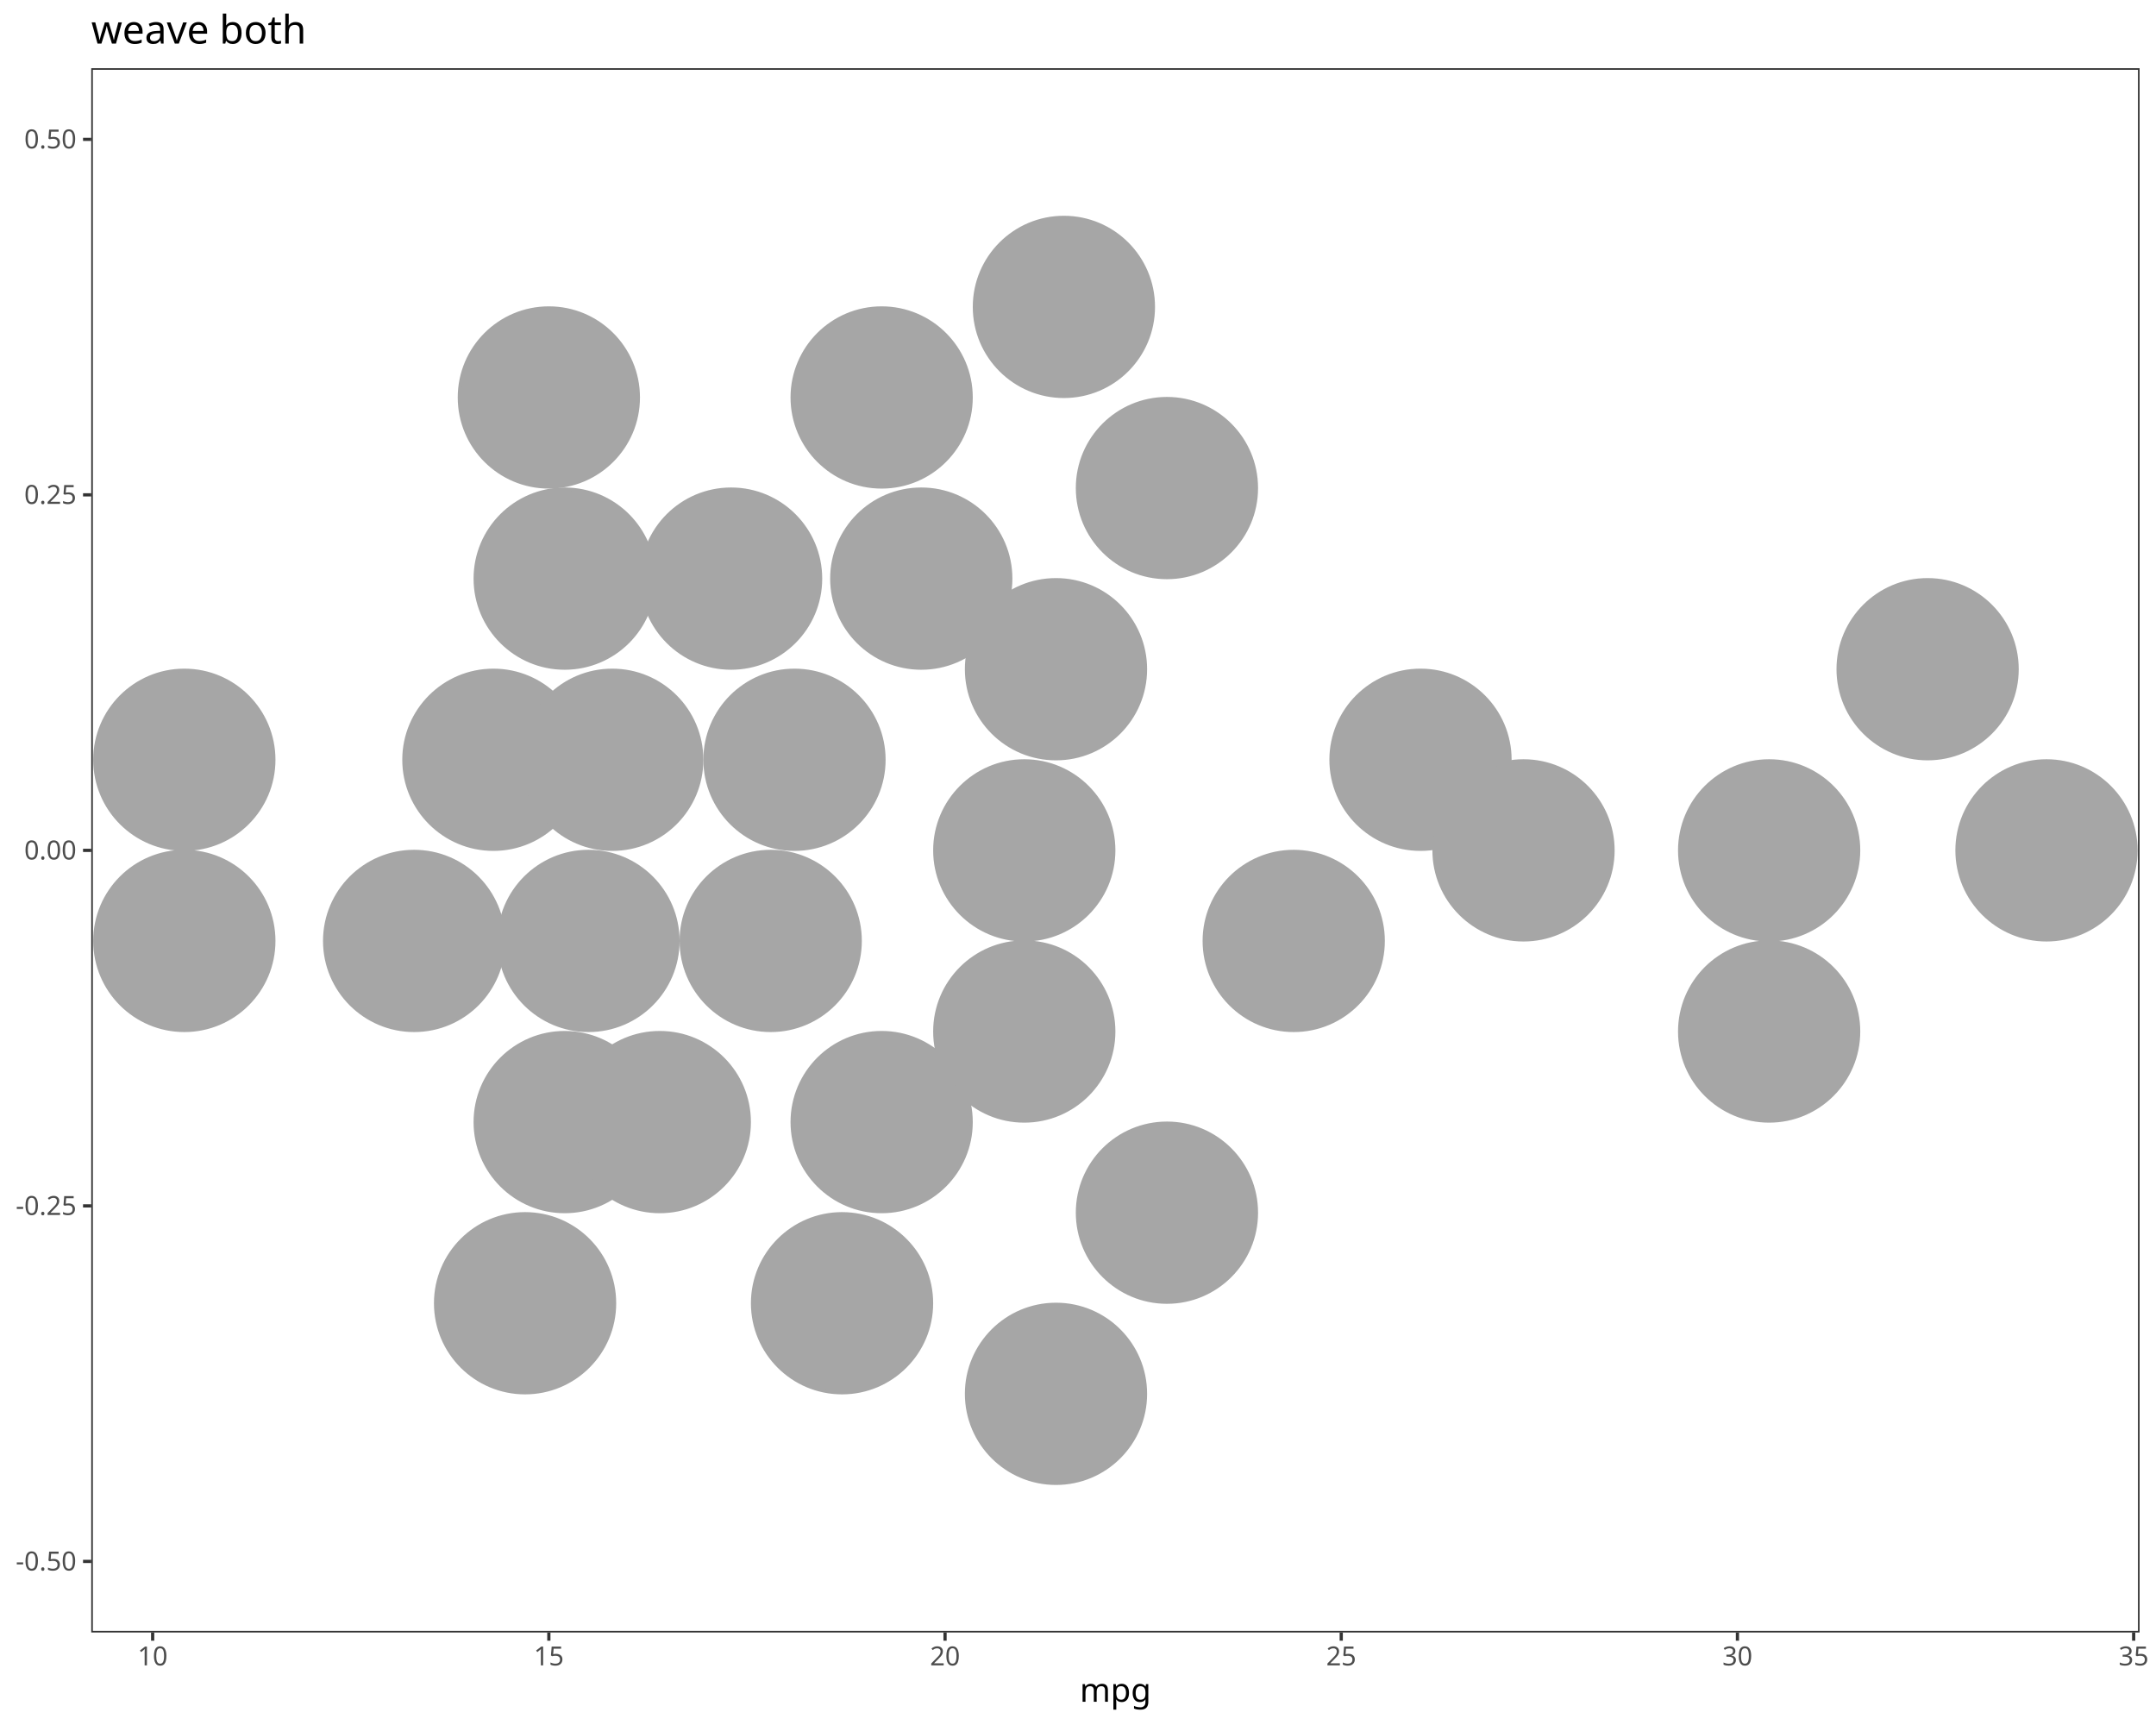
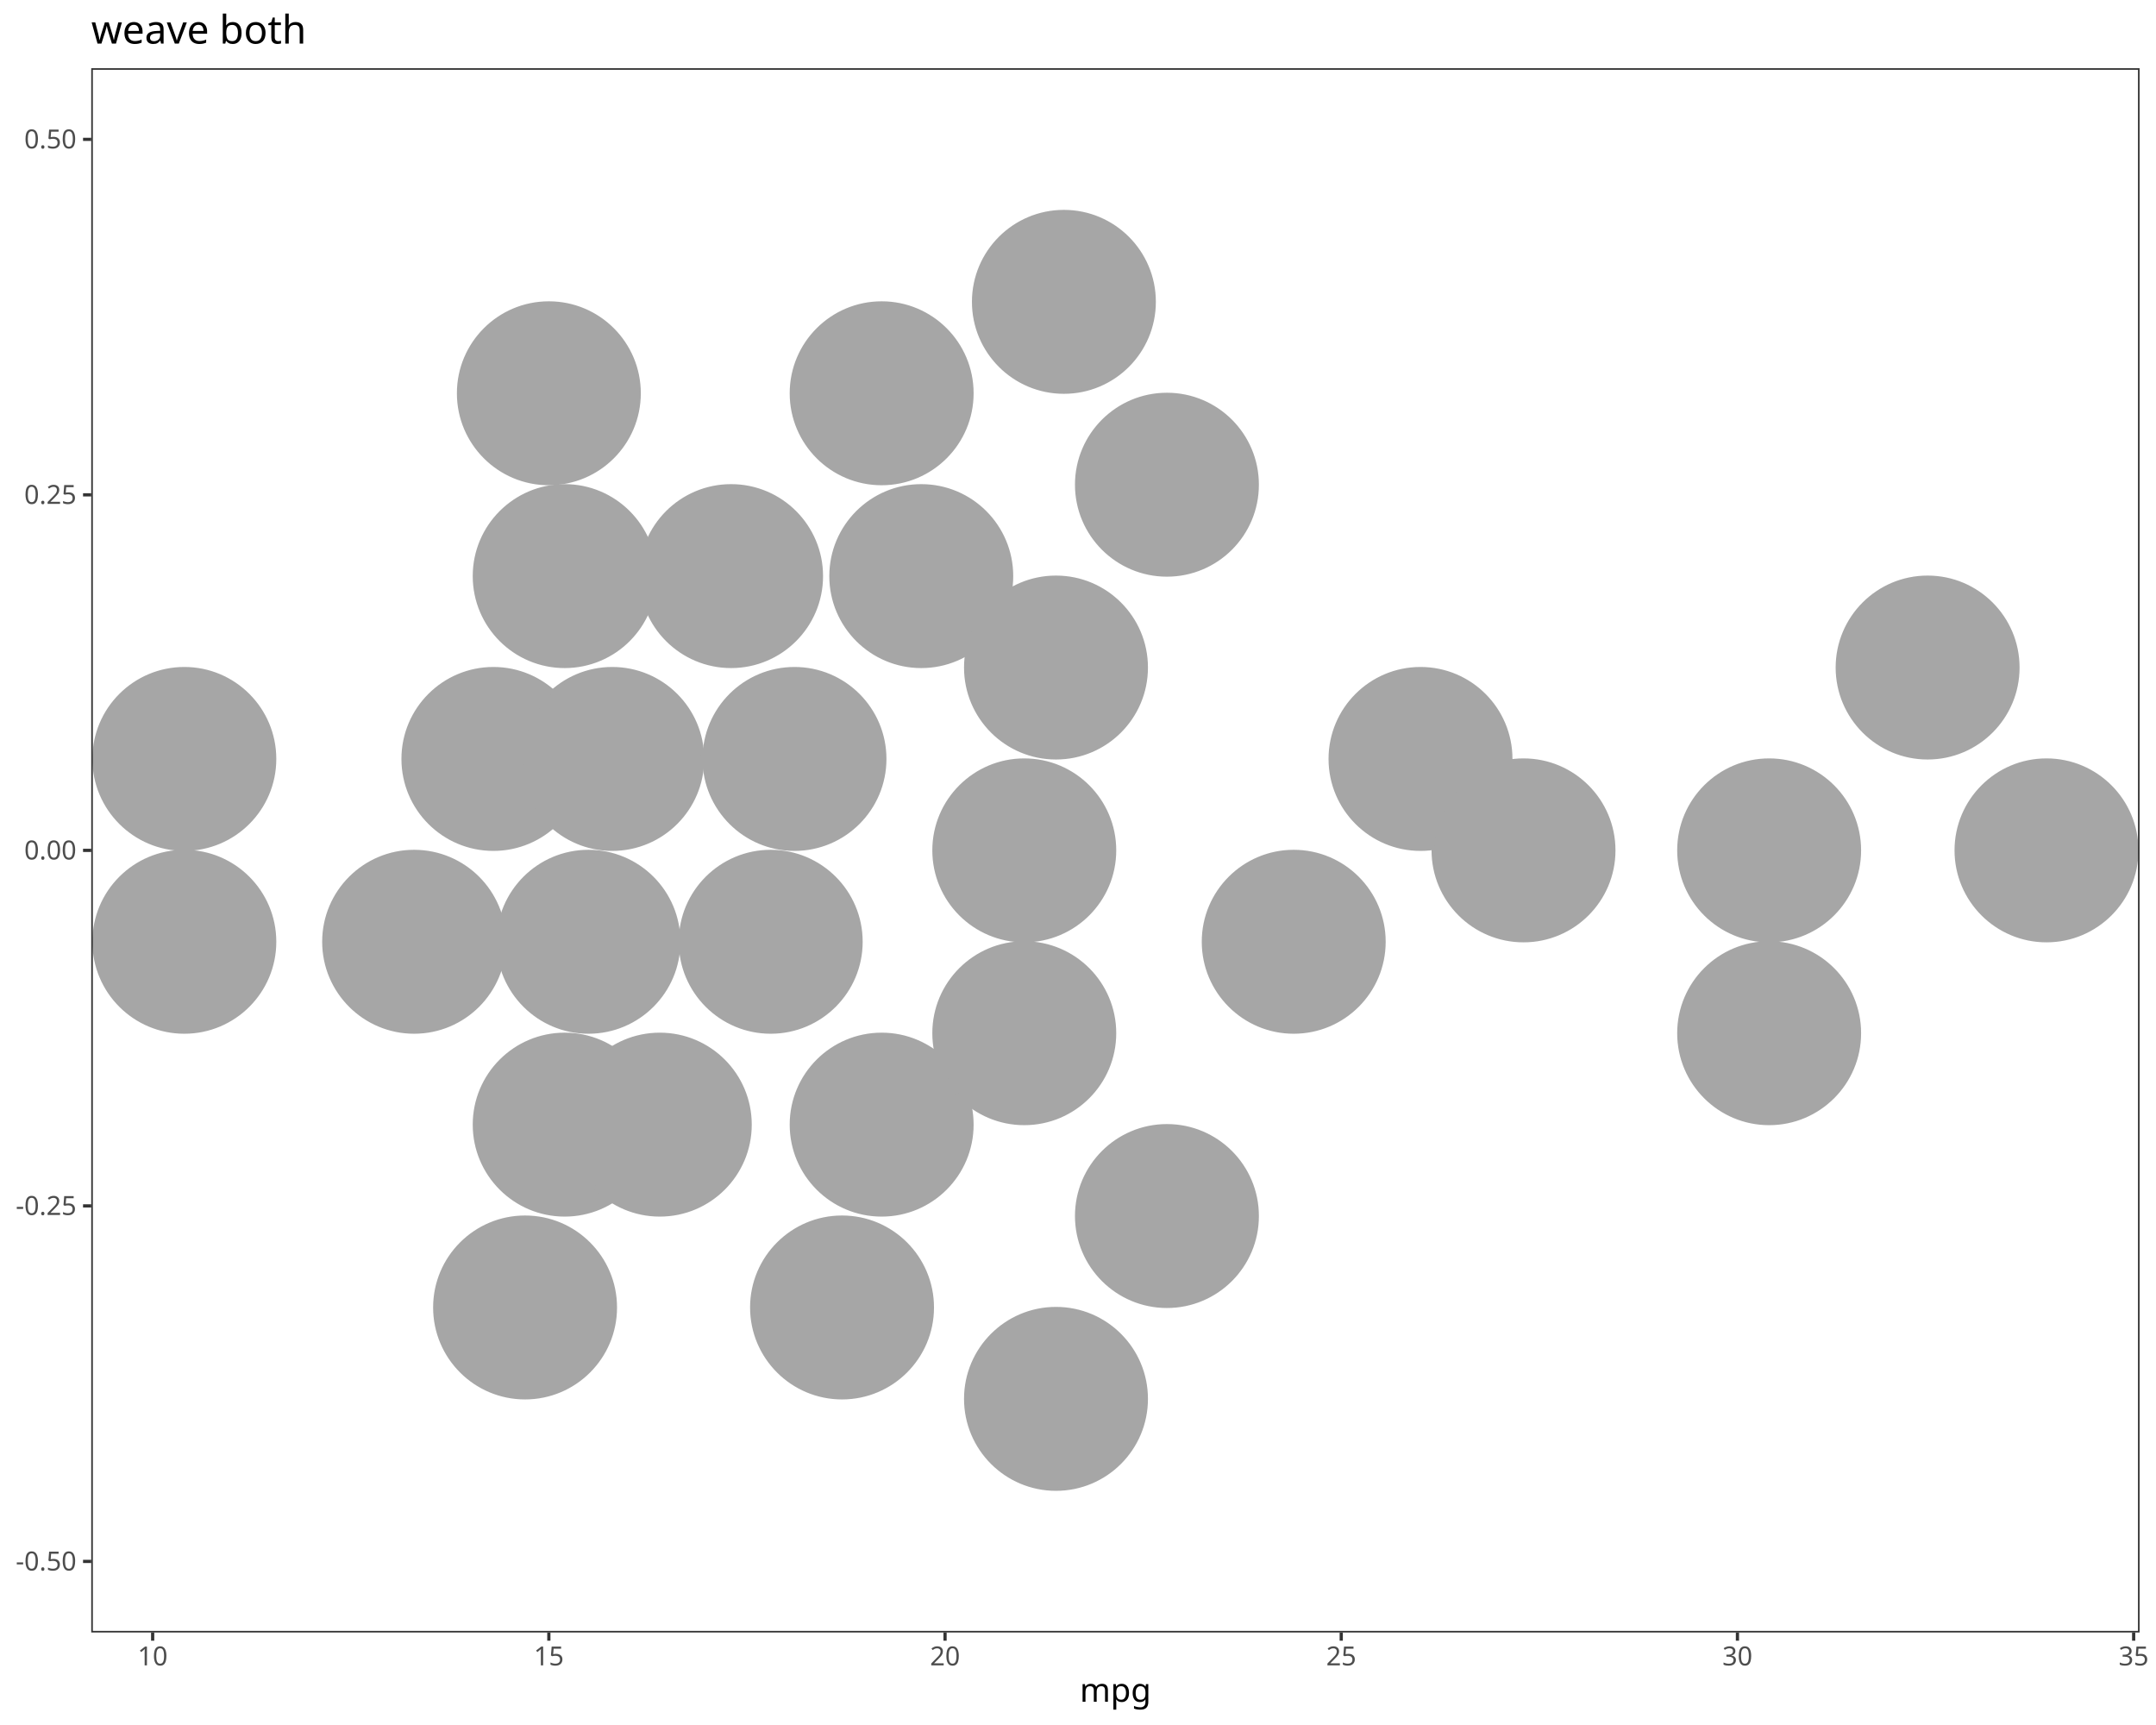
<svg xmlns="http://www.w3.org/2000/svg" class="svglite" data-engine-version="2.0" width="720.00pt" height="576.00pt" viewBox="0 0 720.00 576.00">
  <defs>
    <style type="text/css">
    .svglite line, .svglite polyline, .svglite polygon, .svglite path, .svglite rect, .svglite circle {
      fill: none;
      stroke: #000000;
      stroke-linecap: round;
      stroke-linejoin: round;
      stroke-miterlimit: 10.00;
    }
  </style>
  </defs>
  <rect width="100%" height="100%" style="stroke: none; fill: #FFFFFF;" />
  <defs>
    <clipPath id="cpMC4wMHw3MjAuMDB8MC4wMHw1NzYuMDA=">
      <rect x="0.00" y="0.00" width="720.00" height="576.00" />
    </clipPath>
  </defs>
  <g clip-path="url(#cpMC4wMHw3MjAuMDB8MC4wMHw1NzYuMDA=)">
    <rect x="0.00" y="0.00" width="720.00" height="576.00" style="stroke-width: 1.07; stroke: #FFFFFF; fill: #FFFFFF;" />
  </g>
  <defs>
    <clipPath id="cpMzAuNDd8NzE0LjUyfDIyLjc4fDU0NS4xMQ==">
      <rect x="30.47" y="22.78" width="684.05" height="522.33" />
    </clipPath>
  </defs>
  <g clip-path="url(#cpMzAuNDd8NzE0LjUyfDIyLjc4fDU0NS4xMQ==)">
    <rect x="30.47" y="22.78" width="684.05" height="522.33" style="stroke-width: 1.07; stroke: none; fill: #FFFFFF;" />
-     <circle cx="61.56" cy="314.19" r="29.90" style="stroke-width: 1.06; stroke: #A6A6A6; fill: #A6A6A6;" />
-     <circle cx="61.56" cy="253.70" r="29.90" style="stroke-width: 1.06; stroke: #A6A6A6; fill: #A6A6A6;" />
-     <circle cx="138.30" cy="314.19" r="29.90" style="stroke-width: 1.06; stroke: #A6A6A6; fill: #A6A6A6;" />
-     <circle cx="164.77" cy="253.70" r="29.90" style="stroke-width: 1.06; stroke: #A6A6A6; fill: #A6A6A6;" />
-     <circle cx="175.35" cy="435.17" r="29.90" style="stroke-width: 1.06; stroke: #A6A6A6; fill: #A6A6A6;" />
-     <circle cx="183.29" cy="132.72" r="29.90" style="stroke-width: 1.06; stroke: #A6A6A6; fill: #A6A6A6;" />
-     <circle cx="188.58" cy="374.68" r="29.90" style="stroke-width: 1.06; stroke: #A6A6A6; fill: #A6A6A6;" />
-     <circle cx="188.58" cy="193.21" r="29.90" style="stroke-width: 1.06; stroke: #A6A6A6; fill: #A6A6A6;" />
-     <circle cx="196.52" cy="314.19" r="29.90" style="stroke-width: 1.06; stroke: #A6A6A6; fill: #A6A6A6;" />
-     <circle cx="204.46" cy="253.70" r="29.90" style="stroke-width: 1.06; stroke: #A6A6A6; fill: #A6A6A6;" />
-     <circle cx="220.34" cy="374.68" r="29.90" style="stroke-width: 1.06; stroke: #A6A6A6; fill: #A6A6A6;" />
-     <circle cx="244.15" cy="193.21" r="29.90" style="stroke-width: 1.06; stroke: #A6A6A6; fill: #A6A6A6;" />
-     <circle cx="257.38" cy="314.19" r="29.90" style="stroke-width: 1.06; stroke: #A6A6A6; fill: #A6A6A6;" />
-     <circle cx="265.32" cy="253.70" r="29.90" style="stroke-width: 1.06; stroke: #A6A6A6; fill: #A6A6A6;" />
-     <circle cx="281.20" cy="435.17" r="29.90" style="stroke-width: 1.06; stroke: #A6A6A6; fill: #A6A6A6;" />
-     <circle cx="294.43" cy="132.72" r="29.90" style="stroke-width: 1.06; stroke: #A6A6A6; fill: #A6A6A6;" />
-     <circle cx="294.43" cy="374.68" r="29.90" style="stroke-width: 1.06; stroke: #A6A6A6; fill: #A6A6A6;" />
-     <circle cx="307.66" cy="193.21" r="29.90" style="stroke-width: 1.06; stroke: #A6A6A6; fill: #A6A6A6;" />
-     <circle cx="342.06" cy="283.95" r="29.90" style="stroke-width: 1.06; stroke: #A6A6A6; fill: #A6A6A6;" />
-     <circle cx="342.06" cy="344.44" r="29.90" style="stroke-width: 1.06; stroke: #A6A6A6; fill: #A6A6A6;" />
-     <circle cx="352.65" cy="223.46" r="29.90" style="stroke-width: 1.06; stroke: #A6A6A6; fill: #A6A6A6;" />
-     <circle cx="352.65" cy="465.42" r="29.90" style="stroke-width: 1.06; stroke: #A6A6A6; fill: #A6A6A6;" />
-     <circle cx="355.29" cy="102.48" r="29.90" style="stroke-width: 1.06; stroke: #A6A6A6; fill: #A6A6A6;" />
-     <circle cx="389.70" cy="404.93" r="29.90" style="stroke-width: 1.06; stroke: #A6A6A6; fill: #A6A6A6;" />
-     <circle cx="389.70" cy="162.97" r="29.90" style="stroke-width: 1.06; stroke: #A6A6A6; fill: #A6A6A6;" />
-     <circle cx="432.04" cy="314.19" r="29.90" style="stroke-width: 1.06; stroke: #A6A6A6; fill: #A6A6A6;" />
-     <circle cx="474.38" cy="253.70" r="29.90" style="stroke-width: 1.06; stroke: #A6A6A6; fill: #A6A6A6;" />
-     <circle cx="508.78" cy="283.95" r="29.90" style="stroke-width: 1.06; stroke: #A6A6A6; fill: #A6A6A6;" />
-     <circle cx="590.81" cy="283.95" r="29.90" style="stroke-width: 1.06; stroke: #A6A6A6; fill: #A6A6A6;" />
-     <circle cx="590.81" cy="344.44" r="29.90" style="stroke-width: 1.06; stroke: #A6A6A6; fill: #A6A6A6;" />
-     <circle cx="643.73" cy="223.46" r="29.90" style="stroke-width: 1.06; stroke: #A6A6A6; fill: #A6A6A6;" />
-     <circle cx="683.43" cy="283.95" r="29.90" style="stroke-width: 1.06; stroke: #A6A6A6; fill: #A6A6A6;" />
+     <circle cx="61.56" cy="314.47" r="30.18" style="stroke-width: 1.06; stroke: #A6A6A6; fill: #A6A6A6;" />
+     <circle cx="61.56" cy="253.42" r="30.18" style="stroke-width: 1.06; stroke: #A6A6A6; fill: #A6A6A6;" />
+     <circle cx="138.30" cy="314.47" r="30.18" style="stroke-width: 1.06; stroke: #A6A6A6; fill: #A6A6A6;" />
+     <circle cx="164.77" cy="253.42" r="30.18" style="stroke-width: 1.06; stroke: #A6A6A6; fill: #A6A6A6;" />
+     <circle cx="175.35" cy="436.58" r="30.18" style="stroke-width: 1.06; stroke: #A6A6A6; fill: #A6A6A6;" />
+     <circle cx="183.29" cy="131.32" r="30.18" style="stroke-width: 1.06; stroke: #A6A6A6; fill: #A6A6A6;" />
+     <circle cx="188.58" cy="375.53" r="30.18" style="stroke-width: 1.06; stroke: #A6A6A6; fill: #A6A6A6;" />
+     <circle cx="188.58" cy="192.37" r="30.18" style="stroke-width: 1.06; stroke: #A6A6A6; fill: #A6A6A6;" />
+     <circle cx="196.52" cy="314.47" r="30.18" style="stroke-width: 1.06; stroke: #A6A6A6; fill: #A6A6A6;" />
+     <circle cx="204.46" cy="253.42" r="30.18" style="stroke-width: 1.06; stroke: #A6A6A6; fill: #A6A6A6;" />
+     <circle cx="220.34" cy="375.53" r="30.18" style="stroke-width: 1.06; stroke: #A6A6A6; fill: #A6A6A6;" />
+     <circle cx="244.15" cy="192.37" r="30.18" style="stroke-width: 1.06; stroke: #A6A6A6; fill: #A6A6A6;" />
+     <circle cx="257.38" cy="314.47" r="30.18" style="stroke-width: 1.06; stroke: #A6A6A6; fill: #A6A6A6;" />
+     <circle cx="265.32" cy="253.42" r="30.18" style="stroke-width: 1.06; stroke: #A6A6A6; fill: #A6A6A6;" />
+     <circle cx="281.20" cy="436.58" r="30.18" style="stroke-width: 1.06; stroke: #A6A6A6; fill: #A6A6A6;" />
+     <circle cx="294.43" cy="131.32" r="30.18" style="stroke-width: 1.06; stroke: #A6A6A6; fill: #A6A6A6;" />
+     <circle cx="294.43" cy="375.53" r="30.18" style="stroke-width: 1.06; stroke: #A6A6A6; fill: #A6A6A6;" />
+     <circle cx="307.66" cy="192.37" r="30.18" style="stroke-width: 1.06; stroke: #A6A6A6; fill: #A6A6A6;" />
+     <circle cx="342.06" cy="283.95" r="30.18" style="stroke-width: 1.06; stroke: #A6A6A6; fill: #A6A6A6;" />
+     <circle cx="342.06" cy="345.00" r="30.18" style="stroke-width: 1.06; stroke: #A6A6A6; fill: #A6A6A6;" />
+     <circle cx="352.65" cy="222.90" r="30.18" style="stroke-width: 1.06; stroke: #A6A6A6; fill: #A6A6A6;" />
+     <circle cx="352.65" cy="467.10" r="30.18" style="stroke-width: 1.06; stroke: #A6A6A6; fill: #A6A6A6;" />
+     <circle cx="355.29" cy="100.79" r="30.18" style="stroke-width: 1.06; stroke: #A6A6A6; fill: #A6A6A6;" />
+     <circle cx="389.70" cy="406.05" r="30.18" style="stroke-width: 1.06; stroke: #A6A6A6; fill: #A6A6A6;" />
+     <circle cx="389.70" cy="161.85" r="30.18" style="stroke-width: 1.06; stroke: #A6A6A6; fill: #A6A6A6;" />
+     <circle cx="432.04" cy="314.47" r="30.18" style="stroke-width: 1.06; stroke: #A6A6A6; fill: #A6A6A6;" />
+     <circle cx="474.38" cy="253.42" r="30.18" style="stroke-width: 1.06; stroke: #A6A6A6; fill: #A6A6A6;" />
+     <circle cx="508.78" cy="283.95" r="30.18" style="stroke-width: 1.06; stroke: #A6A6A6; fill: #A6A6A6;" />
+     <circle cx="590.81" cy="283.95" r="30.18" style="stroke-width: 1.06; stroke: #A6A6A6; fill: #A6A6A6;" />
+     <circle cx="590.81" cy="345.00" r="30.18" style="stroke-width: 1.06; stroke: #A6A6A6; fill: #A6A6A6;" />
+     <circle cx="643.73" cy="222.90" r="30.18" style="stroke-width: 1.06; stroke: #A6A6A6; fill: #A6A6A6;" />
+     <circle cx="683.43" cy="283.95" r="30.18" style="stroke-width: 1.06; stroke: #A6A6A6; fill: #A6A6A6;" />
    <rect x="30.47" y="22.78" width="684.05" height="522.33" style="stroke-width: 1.07; stroke: #333333;" />
  </g>
  <g clip-path="url(#cpMC4wMHw3MjAuMDB8MC4wMHw1NzYuMDA=)">
    <text x="25.54" y="524.40" text-anchor="end" style="font-size: 8.80px; fill: #4D4D4D; font-family: sans;" textLength="20.06px" lengthAdjust="spacingAndGlyphs">-0.50</text>
    <text x="25.54" y="405.69" text-anchor="end" style="font-size: 8.80px; fill: #4D4D4D; font-family: sans;" textLength="20.06px" lengthAdjust="spacingAndGlyphs">-0.25</text>
    <text x="25.54" y="286.98" text-anchor="end" style="font-size: 8.80px; fill: #4D4D4D; font-family: sans;" textLength="17.13px" lengthAdjust="spacingAndGlyphs">0.00</text>
    <text x="25.54" y="168.26" text-anchor="end" style="font-size: 8.80px; fill: #4D4D4D; font-family: sans;" textLength="17.13px" lengthAdjust="spacingAndGlyphs">0.25</text>
    <text x="25.54" y="49.55" text-anchor="end" style="font-size: 8.80px; fill: #4D4D4D; font-family: sans;" textLength="17.13px" lengthAdjust="spacingAndGlyphs">0.50</text>
    <polyline points="27.73,521.37 30.47,521.37 " style="stroke-width: 1.07; stroke: #333333; stroke-linecap: butt;" />
    <polyline points="27.73,402.66 30.47,402.66 " style="stroke-width: 1.07; stroke: #333333; stroke-linecap: butt;" />
    <polyline points="27.73,283.95 30.47,283.95 " style="stroke-width: 1.07; stroke: #333333; stroke-linecap: butt;" />
    <polyline points="27.73,165.24 30.47,165.24 " style="stroke-width: 1.07; stroke: #333333; stroke-linecap: butt;" />
    <polyline points="27.73,46.53 30.47,46.53 " style="stroke-width: 1.07; stroke: #333333; stroke-linecap: butt;" />
    <polyline points="50.98,547.85 50.98,545.11 " style="stroke-width: 1.07; stroke: #333333; stroke-linecap: butt;" />
    <polyline points="183.29,547.85 183.29,545.11 " style="stroke-width: 1.07; stroke: #333333; stroke-linecap: butt;" />
    <polyline points="315.60,547.85 315.60,545.11 " style="stroke-width: 1.07; stroke: #333333; stroke-linecap: butt;" />
    <polyline points="447.91,547.85 447.91,545.11 " style="stroke-width: 1.07; stroke: #333333; stroke-linecap: butt;" />
    <polyline points="580.22,547.85 580.22,545.11 " style="stroke-width: 1.07; stroke: #333333; stroke-linecap: butt;" />
    <polyline points="712.54,547.85 712.54,545.11 " style="stroke-width: 1.07; stroke: #333333; stroke-linecap: butt;" />
    <text x="50.98" y="556.10" text-anchor="middle" style="font-size: 8.80px; fill: #4D4D4D; font-family: sans;" textLength="9.79px" lengthAdjust="spacingAndGlyphs">10</text>
    <text x="183.29" y="556.10" text-anchor="middle" style="font-size: 8.80px; fill: #4D4D4D; font-family: sans;" textLength="9.79px" lengthAdjust="spacingAndGlyphs">15</text>
    <text x="315.60" y="556.10" text-anchor="middle" style="font-size: 8.80px; fill: #4D4D4D; font-family: sans;" textLength="9.79px" lengthAdjust="spacingAndGlyphs">20</text>
    <text x="447.91" y="556.10" text-anchor="middle" style="font-size: 8.80px; fill: #4D4D4D; font-family: sans;" textLength="9.79px" lengthAdjust="spacingAndGlyphs">25</text>
    <text x="580.22" y="556.10" text-anchor="middle" style="font-size: 8.80px; fill: #4D4D4D; font-family: sans;" textLength="9.79px" lengthAdjust="spacingAndGlyphs">30</text>
    <text x="712.54" y="556.10" text-anchor="middle" style="font-size: 8.80px; fill: #4D4D4D; font-family: sans;" textLength="9.79px" lengthAdjust="spacingAndGlyphs">35</text>
    <text x="372.50" y="568.24" text-anchor="middle" style="font-size: 11.00px; font-family: sans;" textLength="21.40px" lengthAdjust="spacingAndGlyphs">mpg</text>
    <text x="30.47" y="14.56" style="font-size: 13.20px; font-family: sans;" textLength="67.53px" lengthAdjust="spacingAndGlyphs">weave both</text>
  </g>
</svg>
